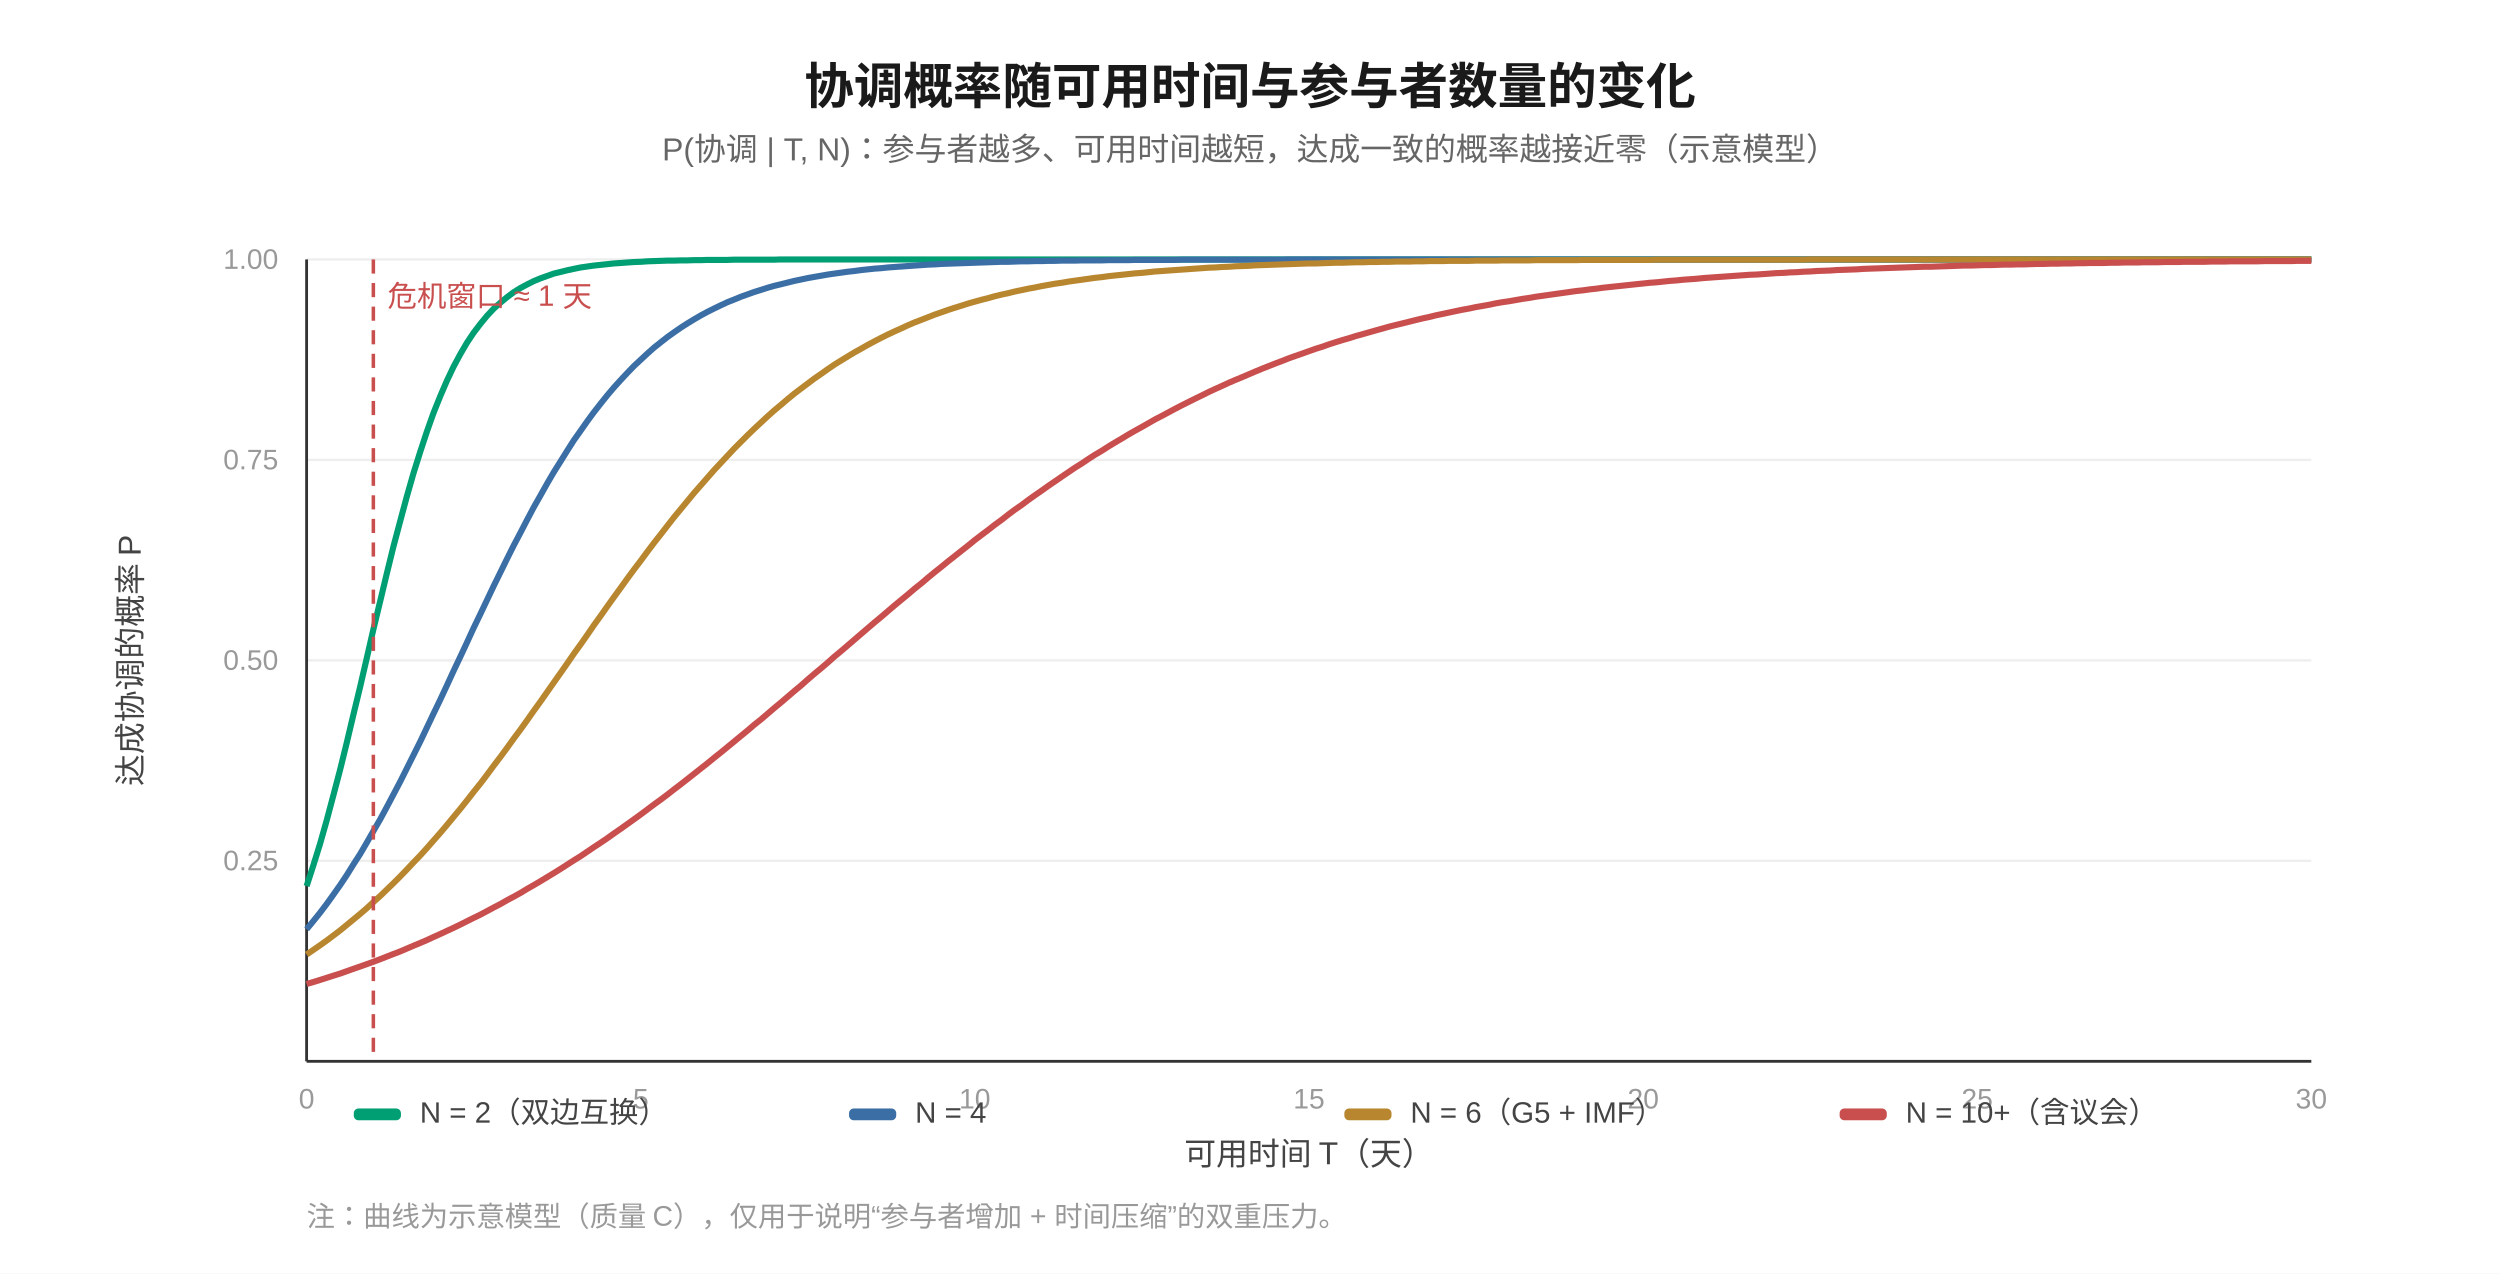
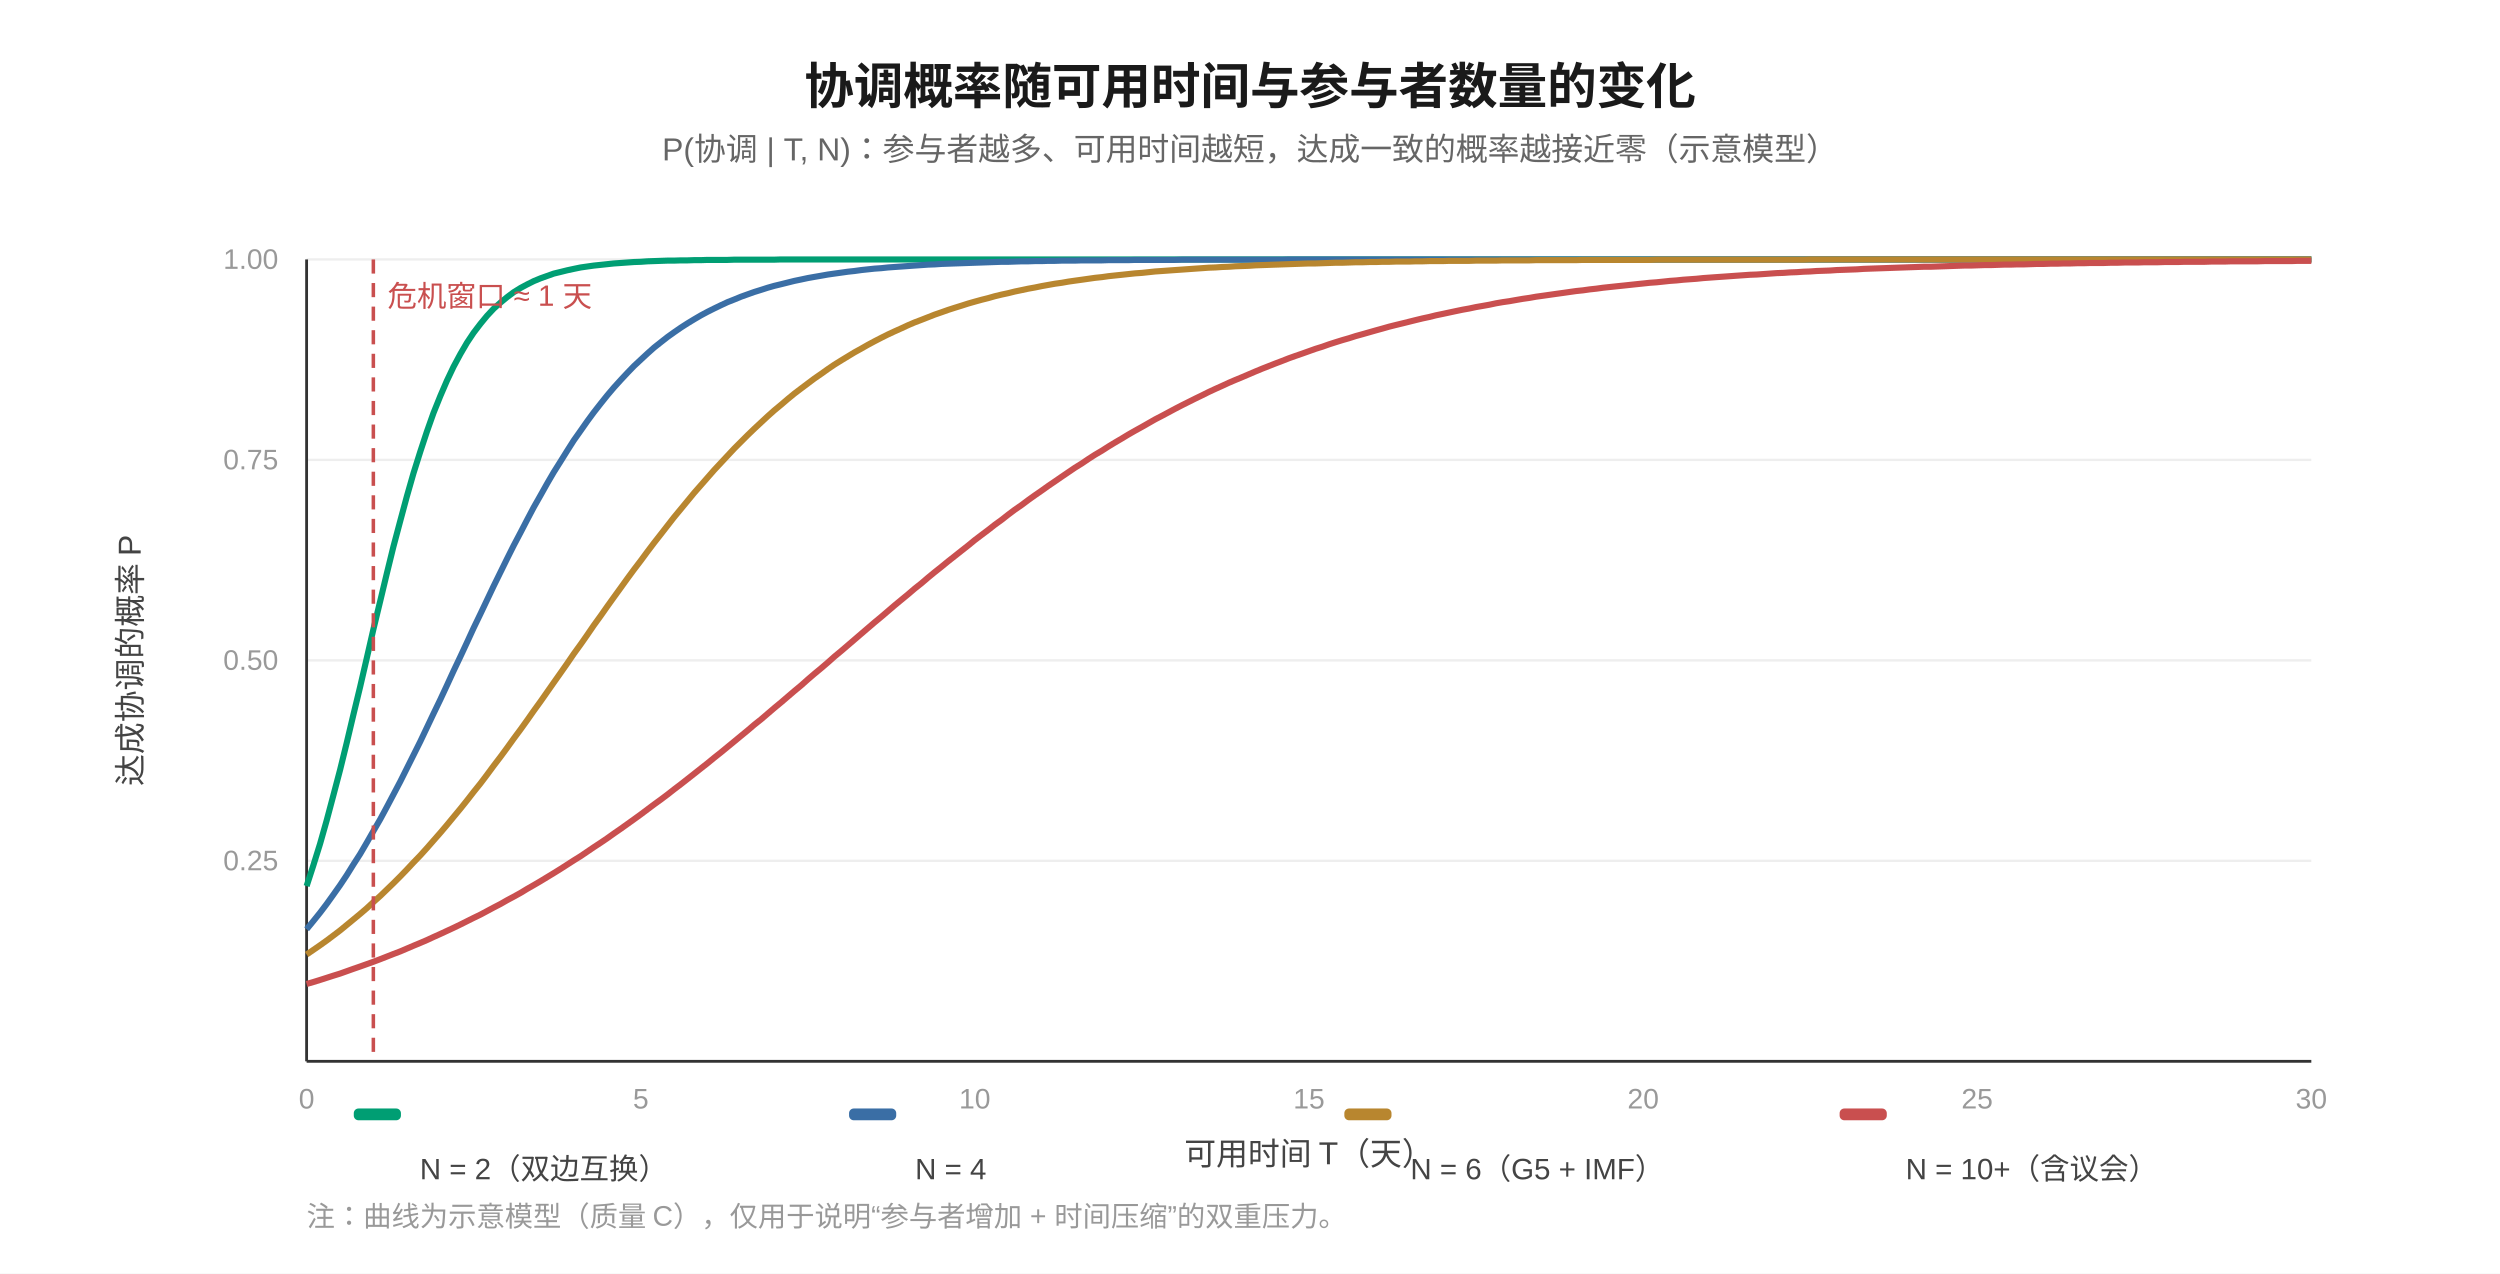
<svg xmlns="http://www.w3.org/2000/svg" viewBox="0 0 1060 540" width="1060" height="540" font-family="'Microsoft YaHei','SimHei',Arial,sans-serif">
  <rect width="1060" height="540" fill="#ffffff" />
  <text x="530" y="44" font-size="21" font-weight="700" fill="#1a1a1a" text-anchor="middle">协调概率随可用时间与参与者数量的变化</text>
  <text x="530" y="68" font-size="13.5" fill="#666" text-anchor="middle">P(协调 | T, N)：参与者越多、可用时间越短，达成一致的概率越接近零（示意模型）</text>
  <line x1="130" y1="365.0" x2="980" y2="365.0" stroke="#eee" />
  <text x="118" y="369.0" font-size="12" fill="#999" text-anchor="end">0.25</text>
  <line x1="130" y1="280.0" x2="980" y2="280.0" stroke="#eee" />
  <text x="118" y="284.0" font-size="12" fill="#999" text-anchor="end">0.50</text>
  <line x1="130" y1="195.0" x2="980" y2="195.0" stroke="#eee" />
  <text x="118" y="199.0" font-size="12" fill="#999" text-anchor="end">0.75</text>
  <line x1="130" y1="110.0" x2="980" y2="110.0" stroke="#eee" />
  <text x="118" y="114.0" font-size="12" fill="#999" text-anchor="end">1.00</text>
  <text x="130.0" y="470" font-size="12" fill="#999" text-anchor="middle">0</text>
  <text x="271.7" y="470" font-size="12" fill="#999" text-anchor="middle">5</text>
  <text x="413.3" y="470" font-size="12" fill="#999" text-anchor="middle">10</text>
  <text x="555.0" y="470" font-size="12" fill="#999" text-anchor="middle">15</text>
  <text x="696.7" y="470" font-size="12" fill="#999" text-anchor="middle">20</text>
  <text x="838.3" y="470" font-size="12" fill="#999" text-anchor="middle">25</text>
  <text x="980.0" y="470" font-size="12" fill="#999" text-anchor="middle">30</text>
  <line x1="130" y1="450" x2="980" y2="450" stroke="#333" stroke-width="1.2" />
  <line x1="130" y1="110" x2="130" y2="450" stroke="#333" stroke-width="1.2" />
  <text x="555" y="494" font-size="13.5" fill="#444" text-anchor="middle">可用时间 T（天）</text>
  <text x="60" y="280" font-size="13.5" fill="#444" transform="rotate(-90 60 280)" text-anchor="middle">达成协调的概率 P</text>
  <path d="M130.0,375.7 L132.8,367.1 L135.7,357.8 L138.5,347.9 L141.3,337.4 L144.2,326.4 L147.0,315.0 L149.8,303.2 L152.7,291.2 L155.5,279.1 L158.3,266.9 L161.2,254.9 L164.0,243.2 L166.8,231.8 L169.7,220.9 L172.5,210.5 L175.3,200.7 L178.2,191.5 L181.0,183.0 L183.8,175.1 L186.7,167.9 L189.5,161.4 L192.3,155.5 L195.2,150.1 L198.0,145.3 L200.8,141.1 L203.7,137.3 L206.5,133.9 L209.3,130.9 L212.2,128.3 L215.0,126.0 L217.8,123.9 L220.7,122.1 L223.5,120.6 L226.3,119.2 L229.2,118.0 L232.0,117.0 L234.8,116.0 L237.7,115.3 L240.5,114.6 L243.3,114.0 L246.2,113.4 L249.0,113.0 L251.8,112.6 L254.7,112.3 L257.5,112.0 L260.3,111.7 L263.2,111.5 L266.0,111.3 L268.8,111.1 L271.7,111.0 L274.5,110.8 L277.3,110.7 L280.2,110.6 L283.0,110.5 L285.8,110.5 L288.7,110.4 L291.5,110.4 L294.3,110.3 L297.2,110.3 L300.0,110.2 L302.8,110.2 L305.7,110.2 L308.5,110.2 L311.3,110.1 L314.2,110.1 L317.0,110.1 L319.8,110.1 L322.7,110.1 L325.5,110.1 L328.3,110.1 L331.2,110.0 L334.0,110.0 L336.8,110.0 L339.7,110.0 L342.5,110.0 L345.3,110.0 L348.2,110.0 L351.0,110.0 L353.8,110.0 L356.7,110.0 L359.5,110.0 L362.3,110.0 L365.2,110.0 L368.0,110.0 L370.8,110.0 L373.7,110.0 L376.5,110.0 L379.3,110.0 L382.2,110.0 L385.0,110.0 L387.8,110.0 L390.7,110.0 L393.5,110.0 L396.3,110.0 L399.2,110.0 L402.0,110.0 L404.8,110.0 L407.7,110.0 L410.5,110.0 L413.3,110.0 L416.2,110.0 L419.0,110.0 L421.8,110.0 L424.7,110.0 L427.5,110.0 L430.3,110.0 L433.2,110.0 L436.0,110.0 L438.8,110.0 L441.7,110.0 L444.5,110.0 L447.3,110.0 L450.2,110.0 L453.0,110.0 L455.8,110.0 L458.7,110.0 L461.5,110.0 L464.3,110.0 L467.2,110.0 L470.0,110.0 L472.8,110.0 L475.7,110.0 L478.5,110.0 L481.3,110.0 L484.2,110.0 L487.0,110.0 L489.8,110.0 L492.7,110.0 L495.5,110.0 L498.3,110.0 L501.2,110.0 L504.0,110.0 L506.8,110.0 L509.7,110.0 L512.5,110.0 L515.3,110.0 L518.2,110.0 L521.0,110.0 L523.8,110.0 L526.7,110.0 L529.5,110.0 L532.3,110.0 L535.2,110.0 L538.0,110.0 L540.8,110.0 L543.7,110.0 L546.5,110.0 L549.3,110.0 L552.2,110.0 L555.0,110.0 L557.8,110.0 L560.7,110.0 L563.5,110.0 L566.3,110.0 L569.2,110.0 L572.0,110.0 L574.8,110.0 L577.7,110.0 L580.5,110.0 L583.3,110.0 L586.2,110.0 L589.0,110.0 L591.8,110.0 L594.7,110.0 L597.5,110.0 L600.3,110.0 L603.2,110.0 L606.0,110.0 L608.8,110.0 L611.7,110.0 L614.5,110.0 L617.3,110.0 L620.2,110.0 L623.0,110.0 L625.8,110.0 L628.7,110.0 L631.5,110.0 L634.3,110.0 L637.2,110.0 L640.0,110.0 L642.8,110.0 L645.7,110.0 L648.5,110.0 L651.3,110.0 L654.2,110.0 L657.0,110.0 L659.8,110.0 L662.7,110.0 L665.5,110.0 L668.3,110.0 L671.2,110.0 L674.0,110.0 L676.8,110.0 L679.7,110.0 L682.5,110.0 L685.3,110.0 L688.2,110.0 L691.0,110.0 L693.8,110.0 L696.7,110.0 L699.5,110.0 L702.3,110.0 L705.2,110.0 L708.0,110.0 L710.8,110.0 L713.7,110.0 L716.5,110.0 L719.3,110.0 L722.2,110.0 L725.0,110.0 L727.8,110.0 L730.7,110.0 L733.5,110.0 L736.3,110.0 L739.2,110.0 L742.0,110.0 L744.8,110.0 L747.7,110.0 L750.5,110.0 L753.3,110.0 L756.2,110.0 L759.0,110.0 L761.8,110.0 L764.7,110.0 L767.5,110.0 L770.3,110.0 L773.2,110.0 L776.0,110.0 L778.8,110.0 L781.7,110.0 L784.5,110.0 L787.3,110.0 L790.2,110.0 L793.0,110.0 L795.8,110.0 L798.7,110.0 L801.5,110.0 L804.3,110.0 L807.2,110.0 L810.0,110.0 L812.8,110.0 L815.7,110.0 L818.5,110.0 L821.3,110.0 L824.2,110.0 L827.0,110.0 L829.8,110.0 L832.7,110.0 L835.5,110.0 L838.3,110.0 L841.2,110.0 L844.0,110.0 L846.8,110.0 L849.7,110.0 L852.5,110.0 L855.3,110.0 L858.2,110.0 L861.0,110.0 L863.8,110.0 L866.7,110.0 L869.5,110.0 L872.3,110.0 L875.2,110.0 L878.0,110.0 L880.8,110.0 L883.7,110.0 L886.5,110.0 L889.3,110.0 L892.2,110.0 L895.0,110.0 L897.8,110.0 L900.7,110.0 L903.5,110.0 L906.3,110.0 L909.2,110.0 L912.0,110.0 L914.8,110.0 L917.7,110.0 L920.5,110.0 L923.3,110.0 L926.2,110.0 L929.0,110.0 L931.8,110.0 L934.7,110.0 L937.5,110.0 L940.3,110.0 L943.2,110.0 L946.0,110.0 L948.8,110.0 L951.7,110.0 L954.5,110.0 L957.3,110.0 L960.2,110.0 L963.0,110.0 L965.8,110.0 L968.7,110.0 L971.5,110.0 L974.3,110.0 L977.2,110.0 L980.0,110.0" fill="none" stroke="#009E73" stroke-width="2.6" />
  <path d="M130.0,394.0 L132.8,390.6 L135.7,387.0 L138.5,383.3 L141.3,379.4 L144.2,375.3 L147.0,371.1 L149.8,366.6 L152.7,362.1 L155.5,357.3 L158.3,352.4 L161.2,347.4 L164.0,342.2 L166.8,336.9 L169.7,331.4 L172.5,325.8 L175.3,320.2 L178.2,314.4 L181.0,308.5 L183.8,302.6 L186.7,296.6 L189.5,290.6 L192.3,284.5 L195.2,278.4 L198.0,272.4 L200.8,266.3 L203.7,260.3 L206.5,254.4 L209.3,248.5 L212.2,242.6 L215.0,236.9 L217.8,231.3 L220.7,225.8 L223.5,220.4 L226.3,215.1 L229.2,210.0 L232.0,205.0 L234.8,200.2 L237.7,195.6 L240.5,191.1 L243.3,186.7 L246.2,182.6 L249.0,178.6 L251.8,174.8 L254.7,171.1 L257.5,167.6 L260.3,164.3 L263.2,161.1 L266.0,158.1 L268.8,155.2 L271.7,152.5 L274.5,149.9 L277.3,147.4 L280.2,145.1 L283.0,142.9 L285.8,140.9 L288.7,138.9 L291.5,137.1 L294.3,135.4 L297.2,133.7 L300.0,132.2 L302.8,130.8 L305.7,129.4 L308.5,128.1 L311.3,127.0 L314.2,125.8 L317.0,124.8 L319.8,123.8 L322.7,122.9 L325.5,122.0 L328.3,121.2 L331.2,120.5 L334.0,119.8 L336.8,119.1 L339.7,118.5 L342.5,117.9 L345.3,117.4 L348.2,116.9 L351.0,116.4 L353.8,116.0 L356.7,115.6 L359.5,115.2 L362.3,114.9 L365.2,114.5 L368.0,114.2 L370.8,113.9 L373.7,113.7 L376.5,113.4 L379.3,113.2 L382.2,113.0 L385.0,112.8 L387.8,112.6 L390.7,112.4 L393.5,112.2 L396.3,112.1 L399.2,111.9 L402.0,111.8 L404.8,111.7 L407.7,111.6 L410.5,111.5 L413.3,111.4 L416.2,111.3 L419.0,111.2 L421.8,111.1 L424.7,111.0 L427.5,111.0 L430.3,110.9 L433.2,110.8 L436.0,110.8 L438.8,110.7 L441.7,110.7 L444.5,110.6 L447.3,110.6 L450.2,110.5 L453.0,110.5 L455.8,110.5 L458.7,110.4 L461.5,110.4 L464.3,110.4 L467.2,110.4 L470.0,110.3 L472.8,110.3 L475.7,110.3 L478.5,110.3 L481.3,110.2 L484.2,110.2 L487.0,110.2 L489.8,110.2 L492.7,110.2 L495.5,110.2 L498.3,110.2 L501.2,110.1 L504.0,110.1 L506.8,110.1 L509.7,110.1 L512.5,110.1 L515.3,110.1 L518.2,110.1 L521.0,110.1 L523.8,110.1 L526.7,110.1 L529.5,110.1 L532.3,110.1 L535.2,110.1 L538.0,110.1 L540.8,110.1 L543.7,110.1 L546.5,110.0 L549.3,110.0 L552.2,110.0 L555.0,110.0 L557.8,110.0 L560.7,110.0 L563.5,110.0 L566.3,110.0 L569.2,110.0 L572.0,110.0 L574.8,110.0 L577.7,110.0 L580.5,110.0 L583.3,110.0 L586.2,110.0 L589.0,110.0 L591.8,110.0 L594.7,110.0 L597.5,110.0 L600.3,110.0 L603.2,110.0 L606.0,110.0 L608.8,110.0 L611.7,110.0 L614.5,110.0 L617.3,110.0 L620.2,110.0 L623.0,110.0 L625.8,110.0 L628.7,110.0 L631.5,110.0 L634.3,110.0 L637.2,110.0 L640.0,110.0 L642.8,110.0 L645.7,110.0 L648.5,110.0 L651.3,110.0 L654.2,110.0 L657.0,110.0 L659.8,110.0 L662.7,110.0 L665.5,110.0 L668.3,110.0 L671.2,110.0 L674.0,110.0 L676.8,110.0 L679.7,110.0 L682.5,110.0 L685.3,110.0 L688.2,110.0 L691.0,110.0 L693.8,110.0 L696.7,110.0 L699.5,110.0 L702.3,110.0 L705.2,110.0 L708.0,110.0 L710.8,110.0 L713.7,110.0 L716.5,110.0 L719.3,110.0 L722.2,110.0 L725.0,110.0 L727.8,110.0 L730.7,110.0 L733.5,110.0 L736.3,110.0 L739.2,110.0 L742.0,110.0 L744.8,110.0 L747.7,110.0 L750.5,110.0 L753.3,110.0 L756.2,110.0 L759.0,110.0 L761.8,110.0 L764.7,110.0 L767.5,110.0 L770.3,110.0 L773.2,110.0 L776.0,110.0 L778.8,110.0 L781.7,110.0 L784.5,110.0 L787.3,110.0 L790.2,110.0 L793.0,110.0 L795.8,110.0 L798.7,110.0 L801.5,110.0 L804.3,110.0 L807.2,110.0 L810.0,110.0 L812.8,110.0 L815.7,110.0 L818.5,110.0 L821.3,110.0 L824.2,110.0 L827.0,110.0 L829.8,110.0 L832.7,110.0 L835.5,110.0 L838.3,110.0 L841.2,110.0 L844.0,110.0 L846.8,110.0 L849.7,110.0 L852.5,110.0 L855.3,110.0 L858.2,110.0 L861.0,110.0 L863.8,110.0 L866.7,110.0 L869.5,110.0 L872.3,110.0 L875.2,110.0 L878.0,110.0 L880.8,110.0 L883.7,110.0 L886.5,110.0 L889.3,110.0 L892.2,110.0 L895.0,110.0 L897.8,110.0 L900.7,110.0 L903.5,110.0 L906.3,110.0 L909.2,110.0 L912.0,110.0 L914.8,110.0 L917.7,110.0 L920.5,110.0 L923.3,110.0 L926.2,110.0 L929.0,110.0 L931.8,110.0 L934.7,110.0 L937.5,110.0 L940.3,110.0 L943.2,110.0 L946.0,110.0 L948.8,110.0 L951.7,110.0 L954.5,110.0 L957.3,110.0 L960.2,110.0 L963.0,110.0 L965.8,110.0 L968.7,110.0 L971.5,110.0 L974.3,110.0 L977.2,110.0 L980.0,110.0" fill="none" stroke="#3a6ea5" stroke-width="2.6" />
  <path d="M130.0,404.7 L132.8,402.8 L135.7,400.8 L138.5,398.8 L141.3,396.7 L144.2,394.5 L147.0,392.2 L149.8,389.9 L152.7,387.5 L155.5,385.1 L158.3,382.5 L161.2,379.9 L164.0,377.2 L166.8,374.5 L169.7,371.6 L172.5,368.7 L175.3,365.7 L178.2,362.7 L181.0,359.6 L183.8,356.4 L186.7,353.1 L189.5,349.8 L192.3,346.4 L195.2,342.9 L198.0,339.4 L200.8,335.8 L203.7,332.2 L206.5,328.5 L209.3,324.7 L212.2,320.9 L215.0,317.1 L217.8,313.2 L220.7,309.3 L223.5,305.4 L226.3,301.4 L229.2,297.4 L232.0,293.4 L234.8,289.4 L237.7,285.3 L240.5,281.3 L243.3,277.2 L246.2,273.2 L249.0,269.2 L251.8,265.1 L254.7,261.1 L257.5,257.1 L260.3,253.2 L263.2,249.2 L266.0,245.3 L268.8,241.5 L271.7,237.7 L274.5,233.9 L277.3,230.2 L280.2,226.5 L283.0,222.9 L285.8,219.3 L288.7,215.8 L291.5,212.4 L294.3,209.0 L297.2,205.7 L300.0,202.5 L302.8,199.3 L305.7,196.2 L308.5,193.2 L311.3,190.2 L314.2,187.3 L317.0,184.5 L319.8,181.8 L322.7,179.1 L325.5,176.5 L328.3,174.0 L331.2,171.6 L334.0,169.2 L336.8,166.9 L339.7,164.7 L342.5,162.6 L345.3,160.5 L348.2,158.5 L351.0,156.5 L353.8,154.6 L356.7,152.8 L359.5,151.1 L362.3,149.4 L365.2,147.8 L368.0,146.2 L370.8,144.7 L373.7,143.2 L376.5,141.8 L379.3,140.5 L382.2,139.2 L385.0,137.9 L387.8,136.7 L390.7,135.6 L393.5,134.5 L396.3,133.4 L399.2,132.4 L402.0,131.4 L404.8,130.5 L407.7,129.6 L410.5,128.7 L413.3,127.9 L416.2,127.1 L419.0,126.4 L421.8,125.6 L424.7,124.9 L427.5,124.3 L430.3,123.6 L433.2,123.0 L436.0,122.4 L438.8,121.9 L441.7,121.3 L444.5,120.8 L447.3,120.3 L450.2,119.9 L453.0,119.4 L455.8,119.0 L458.7,118.6 L461.5,118.2 L464.3,117.8 L467.2,117.5 L470.0,117.1 L472.8,116.8 L475.7,116.5 L478.5,116.2 L481.3,115.9 L484.2,115.7 L487.0,115.4 L489.8,115.1 L492.7,114.9 L495.5,114.7 L498.3,114.5 L501.2,114.3 L504.0,114.1 L506.8,113.9 L509.7,113.7 L512.5,113.5 L515.3,113.4 L518.2,113.2 L521.0,113.1 L523.8,112.9 L526.7,112.8 L529.5,112.7 L532.3,112.5 L535.2,112.4 L538.0,112.3 L540.8,112.2 L543.7,112.1 L546.5,112.0 L549.3,111.9 L552.2,111.8 L555.0,111.7 L557.8,111.7 L560.7,111.6 L563.5,111.5 L566.3,111.4 L569.2,111.4 L572.0,111.3 L574.8,111.2 L577.7,111.2 L580.5,111.1 L583.3,111.1 L586.2,111.0 L589.0,111.0 L591.8,110.9 L594.7,110.9 L597.5,110.9 L600.3,110.8 L603.2,110.8 L606.0,110.7 L608.8,110.7 L611.7,110.7 L614.5,110.6 L617.3,110.6 L620.2,110.6 L623.0,110.6 L625.8,110.5 L628.7,110.5 L631.5,110.5 L634.3,110.5 L637.2,110.4 L640.0,110.4 L642.8,110.4 L645.7,110.4 L648.5,110.4 L651.3,110.3 L654.2,110.3 L657.0,110.3 L659.8,110.3 L662.7,110.3 L665.5,110.3 L668.3,110.3 L671.2,110.2 L674.0,110.2 L676.8,110.2 L679.7,110.2 L682.5,110.2 L685.3,110.2 L688.2,110.2 L691.0,110.2 L693.8,110.2 L696.7,110.2 L699.5,110.2 L702.3,110.1 L705.2,110.1 L708.0,110.1 L710.8,110.1 L713.7,110.1 L716.5,110.1 L719.3,110.1 L722.2,110.1 L725.0,110.1 L727.8,110.1 L730.7,110.1 L733.5,110.1 L736.3,110.1 L739.2,110.1 L742.0,110.1 L744.8,110.1 L747.7,110.1 L750.5,110.1 L753.3,110.1 L756.2,110.1 L759.0,110.1 L761.8,110.1 L764.7,110.1 L767.5,110.0 L770.3,110.0 L773.2,110.0 L776.0,110.0 L778.8,110.0 L781.7,110.0 L784.5,110.0 L787.3,110.0 L790.2,110.0 L793.0,110.0 L795.8,110.0 L798.7,110.0 L801.5,110.0 L804.3,110.0 L807.2,110.0 L810.0,110.0 L812.8,110.0 L815.7,110.0 L818.5,110.0 L821.3,110.0 L824.2,110.0 L827.0,110.0 L829.8,110.0 L832.7,110.0 L835.5,110.0 L838.3,110.0 L841.2,110.0 L844.0,110.0 L846.8,110.0 L849.7,110.0 L852.5,110.0 L855.3,110.0 L858.2,110.0 L861.0,110.0 L863.8,110.0 L866.7,110.0 L869.5,110.0 L872.3,110.0 L875.2,110.0 L878.0,110.0 L880.8,110.0 L883.7,110.0 L886.5,110.0 L889.3,110.0 L892.2,110.0 L895.0,110.0 L897.8,110.0 L900.7,110.0 L903.5,110.0 L906.3,110.0 L909.2,110.0 L912.0,110.0 L914.8,110.0 L917.7,110.0 L920.5,110.0 L923.3,110.0 L926.2,110.0 L929.0,110.0 L931.8,110.0 L934.7,110.0 L937.5,110.0 L940.3,110.0 L943.2,110.0 L946.0,110.0 L948.8,110.0 L951.7,110.0 L954.5,110.0 L957.3,110.0 L960.2,110.0 L963.0,110.0 L965.8,110.0 L968.7,110.0 L971.5,110.0 L974.3,110.0 L977.2,110.0 L980.0,110.0" fill="none" stroke="#b8862f" stroke-width="2.6" />
  <path d="M130.0,417.2 L132.8,416.4 L135.7,415.5 L138.5,414.6 L141.3,413.7 L144.2,412.8 L147.0,411.8 L149.8,410.8 L152.7,409.8 L155.5,408.8 L158.3,407.8 L161.2,406.7 L164.0,405.6 L166.8,404.5 L169.7,403.4 L172.5,402.2 L175.3,401.0 L178.2,399.8 L181.0,398.6 L183.8,397.3 L186.7,396.0 L189.5,394.7 L192.3,393.4 L195.2,392.0 L198.0,390.6 L200.8,389.2 L203.7,387.8 L206.5,386.3 L209.3,384.8 L212.2,383.3 L215.0,381.7 L217.8,380.2 L220.7,378.6 L223.5,376.9 L226.3,375.3 L229.2,373.6 L232.0,371.9 L234.8,370.2 L237.7,368.4 L240.5,366.6 L243.3,364.8 L246.2,363.0 L249.0,361.1 L251.8,359.2 L254.7,357.3 L257.5,355.4 L260.3,353.4 L263.2,351.4 L266.0,349.4 L268.8,347.4 L271.7,345.3 L274.5,343.2 L277.3,341.1 L280.2,339.0 L283.0,336.9 L285.8,334.7 L288.7,332.5 L291.5,330.3 L294.3,328.1 L297.2,325.8 L300.0,323.6 L302.8,321.3 L305.7,319.0 L308.5,316.7 L311.3,314.4 L314.2,312.0 L317.0,309.7 L319.8,307.3 L322.7,305.0 L325.5,302.6 L328.3,300.2 L331.2,297.8 L334.0,295.4 L336.8,293.0 L339.7,290.6 L342.5,288.1 L345.3,285.7 L348.2,283.3 L351.0,280.9 L353.8,278.4 L356.7,276.0 L359.5,273.6 L362.3,271.2 L365.2,268.7 L368.0,266.3 L370.8,263.9 L373.7,261.5 L376.5,259.1 L379.3,256.7 L382.2,254.3 L385.0,252.0 L387.8,249.6 L390.7,247.3 L393.5,244.9 L396.3,242.6 L399.2,240.3 L402.0,238.0 L404.8,235.8 L407.7,233.5 L410.5,231.3 L413.3,229.0 L416.2,226.8 L419.0,224.7 L421.8,222.5 L424.7,220.4 L427.5,218.2 L430.3,216.1 L433.2,214.1 L436.0,212.0 L438.8,210.0 L441.7,208.0 L444.5,206.0 L447.3,204.1 L450.2,202.1 L453.0,200.2 L455.8,198.3 L458.7,196.5 L461.5,194.6 L464.3,192.8 L467.2,191.1 L470.0,189.3 L472.8,187.6 L475.7,185.9 L478.5,184.2 L481.3,182.6 L484.2,181.0 L487.0,179.4 L489.8,177.8 L492.7,176.3 L495.5,174.8 L498.3,173.3 L501.2,171.8 L504.0,170.4 L506.8,169.0 L509.7,167.6 L512.5,166.2 L515.3,164.9 L518.2,163.6 L521.0,162.3 L523.8,161.1 L526.7,159.9 L529.5,158.7 L532.3,157.5 L535.2,156.3 L538.0,155.2 L540.8,154.1 L543.7,153.0 L546.5,151.9 L549.3,150.9 L552.2,149.9 L555.0,148.9 L557.8,147.9 L560.7,147.0 L563.5,146.0 L566.3,145.1 L569.2,144.2 L572.0,143.4 L574.8,142.5 L577.7,141.7 L580.5,140.9 L583.3,140.1 L586.2,139.3 L589.0,138.5 L591.8,137.8 L594.7,137.1 L597.5,136.4 L600.3,135.7 L603.2,135.0 L606.0,134.4 L608.8,133.7 L611.7,133.1 L614.5,132.5 L617.3,131.9 L620.2,131.3 L623.0,130.8 L625.8,130.2 L628.7,129.7 L631.5,129.2 L634.3,128.6 L637.2,128.1 L640.0,127.7 L642.8,127.2 L645.7,126.7 L648.5,126.3 L651.3,125.8 L654.2,125.4 L657.0,125.0 L659.8,124.6 L662.7,124.2 L665.5,123.8 L668.3,123.4 L671.2,123.1 L674.0,122.7 L676.8,122.4 L679.7,122.0 L682.5,121.7 L685.3,121.4 L688.2,121.1 L691.0,120.8 L693.8,120.5 L696.7,120.2 L699.5,119.9 L702.3,119.7 L705.2,119.4 L708.0,119.1 L710.8,118.9 L713.7,118.6 L716.5,118.4 L719.3,118.2 L722.2,117.9 L725.0,117.7 L727.8,117.5 L730.7,117.3 L733.5,117.1 L736.3,116.9 L739.2,116.7 L742.0,116.5 L744.8,116.4 L747.7,116.2 L750.5,116.0 L753.3,115.8 L756.2,115.7 L759.0,115.5 L761.8,115.4 L764.7,115.2 L767.5,115.1 L770.3,114.9 L773.2,114.8 L776.0,114.7 L778.8,114.5 L781.7,114.4 L784.5,114.3 L787.3,114.2 L790.2,114.0 L793.0,113.9 L795.8,113.8 L798.7,113.7 L801.5,113.6 L804.3,113.5 L807.2,113.4 L810.0,113.3 L812.8,113.2 L815.7,113.1 L818.5,113.1 L821.3,113.0 L824.2,112.9 L827.0,112.8 L829.8,112.7 L832.7,112.6 L835.5,112.6 L838.3,112.5 L841.2,112.4 L844.0,112.4 L846.8,112.3 L849.7,112.2 L852.5,112.2 L855.3,112.1 L858.2,112.1 L861.0,112.0 L863.8,111.9 L866.7,111.9 L869.5,111.8 L872.3,111.8 L875.2,111.7 L878.0,111.7 L880.8,111.6 L883.7,111.6 L886.5,111.5 L889.3,111.5 L892.2,111.5 L895.0,111.4 L897.8,111.4 L900.7,111.3 L903.5,111.3 L906.3,111.3 L909.2,111.2 L912.0,111.2 L914.8,111.2 L917.7,111.1 L920.5,111.1 L923.3,111.1 L926.2,111.0 L929.0,111.0 L931.8,111.0 L934.7,111.0 L937.5,110.9 L940.3,110.9 L943.2,110.9 L946.0,110.8 L948.8,110.8 L951.7,110.8 L954.5,110.8 L957.3,110.8 L960.2,110.7 L963.0,110.7 L965.8,110.7 L968.7,110.7 L971.5,110.7 L974.3,110.6 L977.2,110.6 L980.0,110.6" fill="none" stroke="#c94f4f" stroke-width="2.6" />
  <rect x="150" y="470" width="20" height="5" rx="2" fill="#009E73" />
-   <text x="178" y="476" font-size="12.5" fill="#444">N = 2（双边互换）</text>
+   <text x="178" y="500" font-size="12.5" fill="#444">N = 2（双边互换）</text>
  <rect x="360" y="470" width="20" height="5" rx="2" fill="#3a6ea5" />
-   <text x="388" y="476" font-size="12.5" fill="#444">N = 4</text>
+   <text x="388" y="500" font-size="12.5" fill="#444">N = 4</text>
  <rect x="570" y="470" width="20" height="5" rx="2" fill="#b8862f" />
-   <text x="598" y="476" font-size="12.5" fill="#444">N = 6（G5 + IMF）</text>
+   <text x="598" y="500" font-size="12.5" fill="#444">N = 6（G5 + IMF）</text>
  <rect x="780" y="470" width="20" height="5" rx="2" fill="#c94f4f" />
-   <text x="808" y="476" font-size="12.5" fill="#444">N = 10+（含议会）</text>
+   <text x="808" y="500" font-size="12.5" fill="#444">N = 10+（含议会）</text>
  <line x1="158.3" y1="110" x2="158.3" y2="450" stroke="#c94f4f" stroke-width="1.5" stroke-dasharray="6 4" />
  <text x="164.3" y="130" font-size="12.5" fill="#c94f4f">危机窗口 ≈ 1 天</text>
  <text x="130" y="520" font-size="12" fill="#999">注：曲线为示意模型（质量 C），仅用于说明“参与者增加 + 时间压缩”的双重压力。</text>
</svg>
